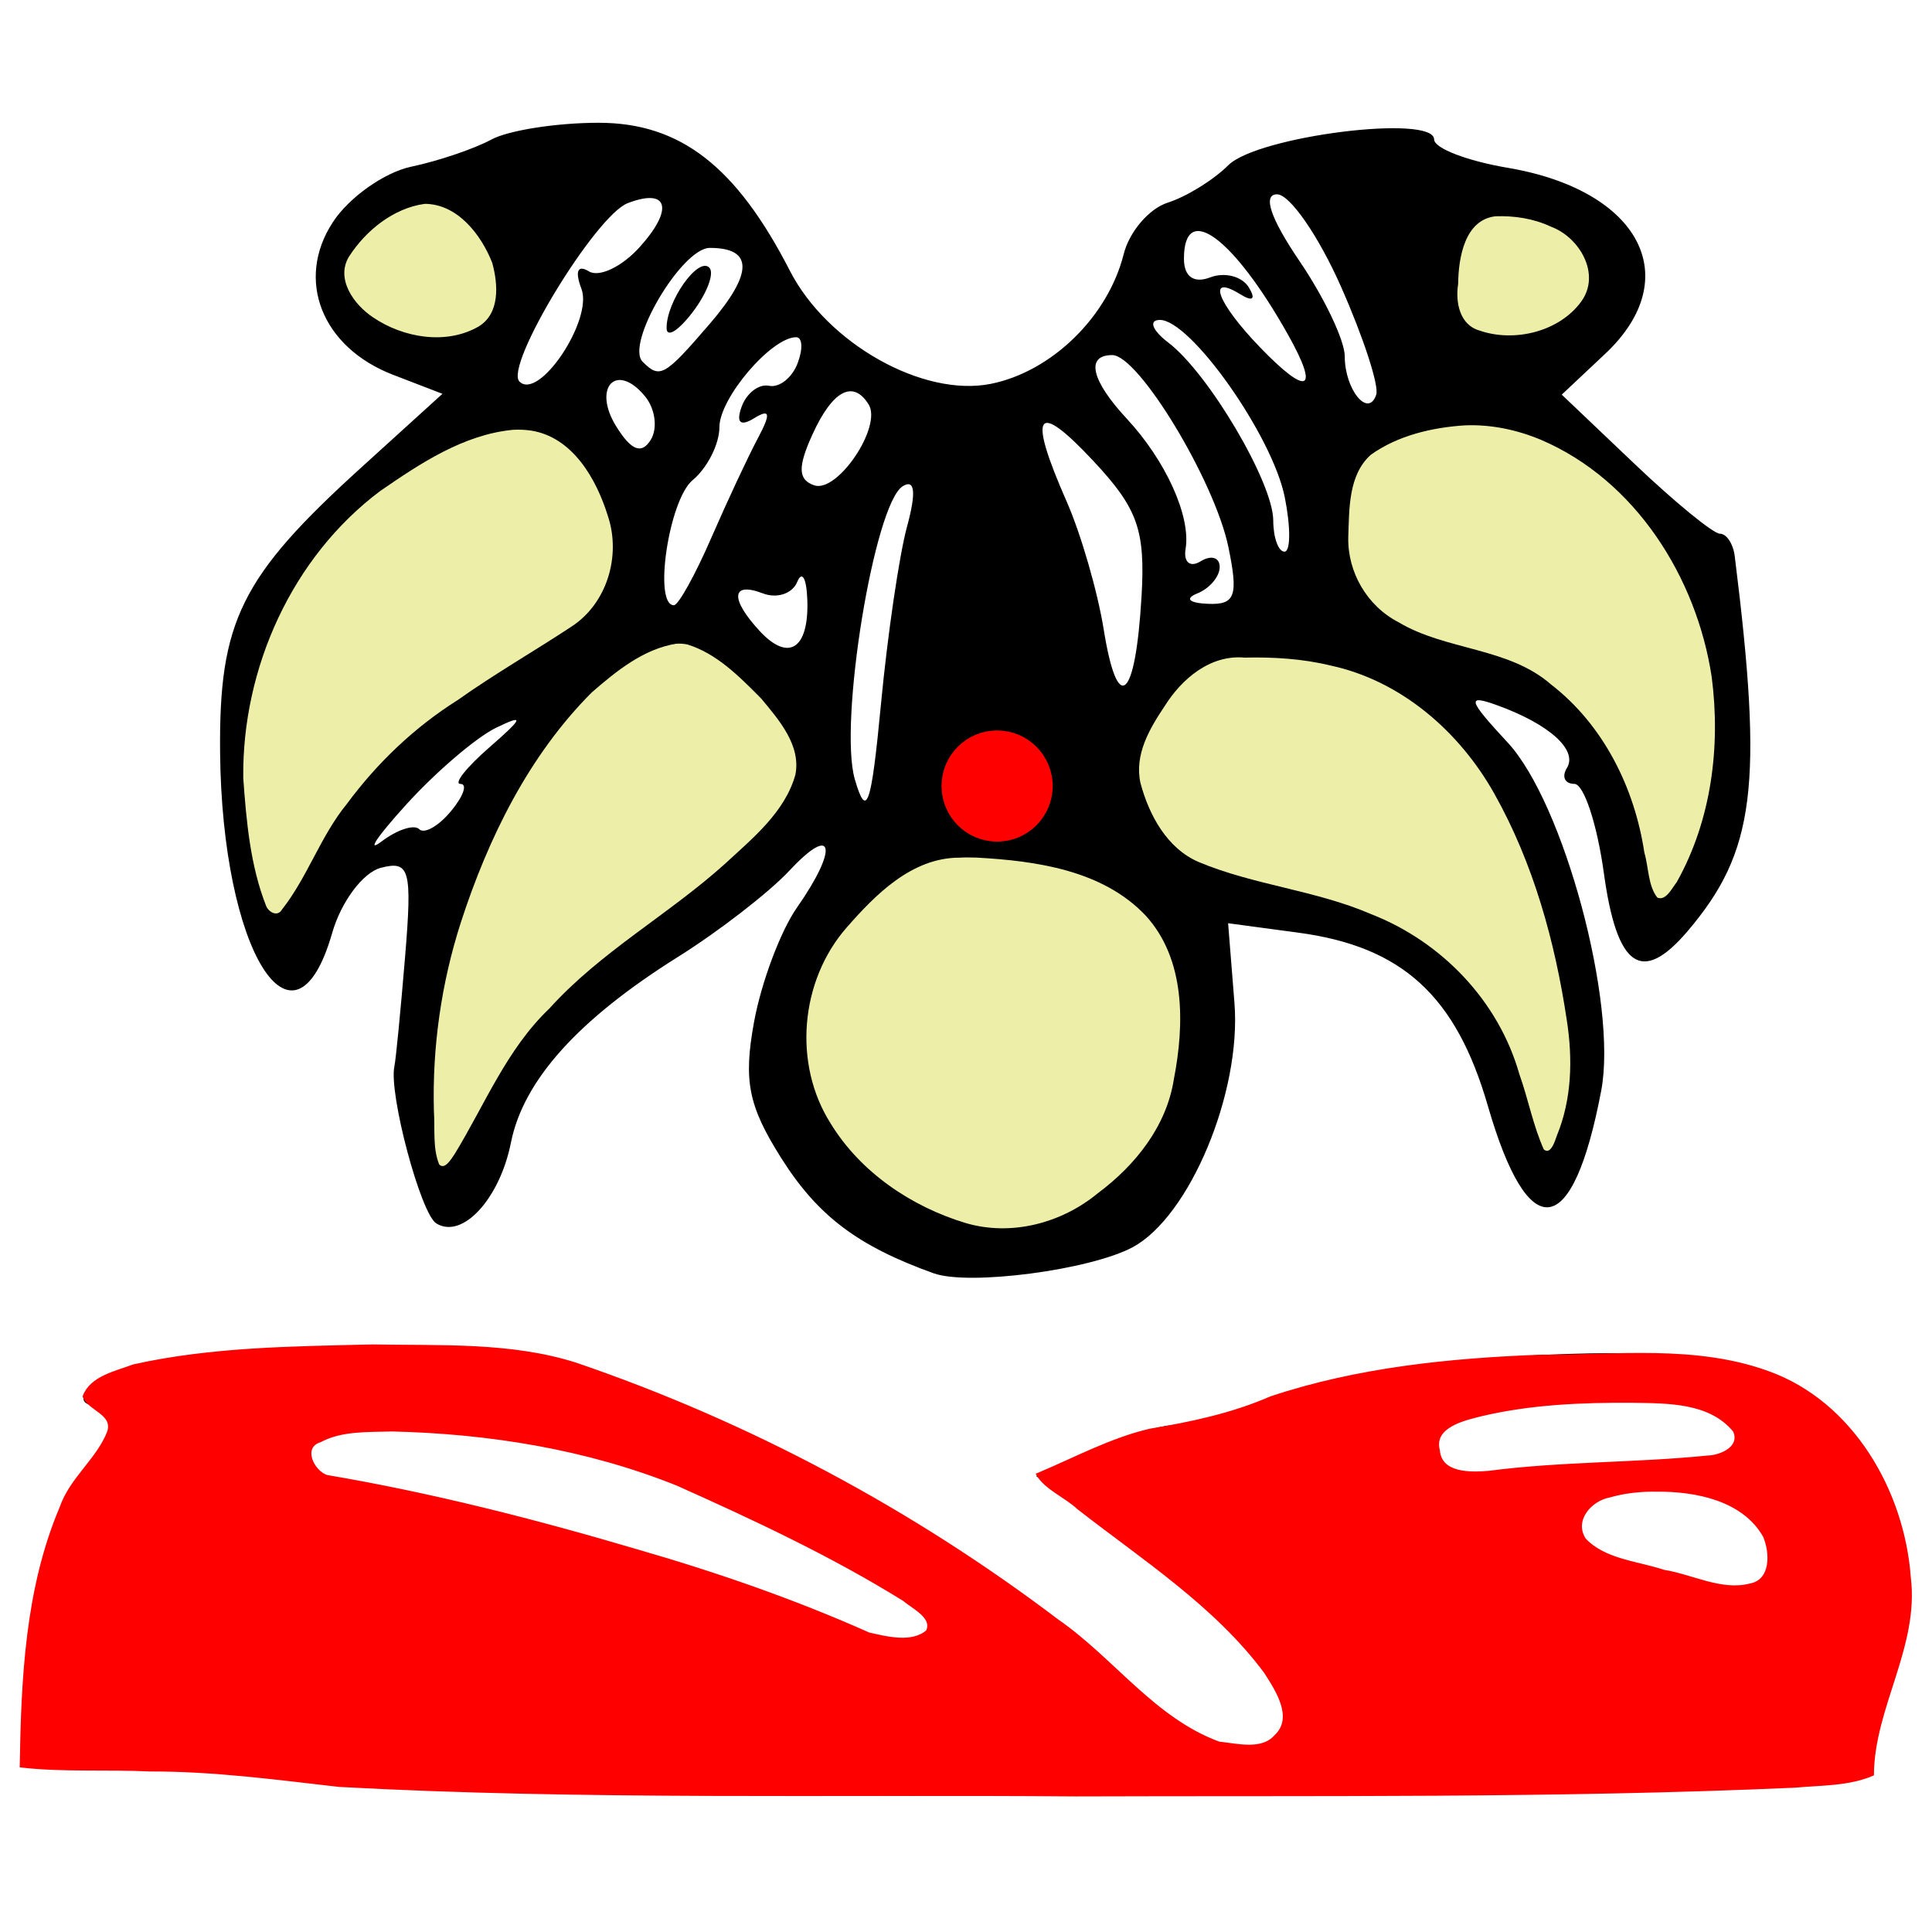
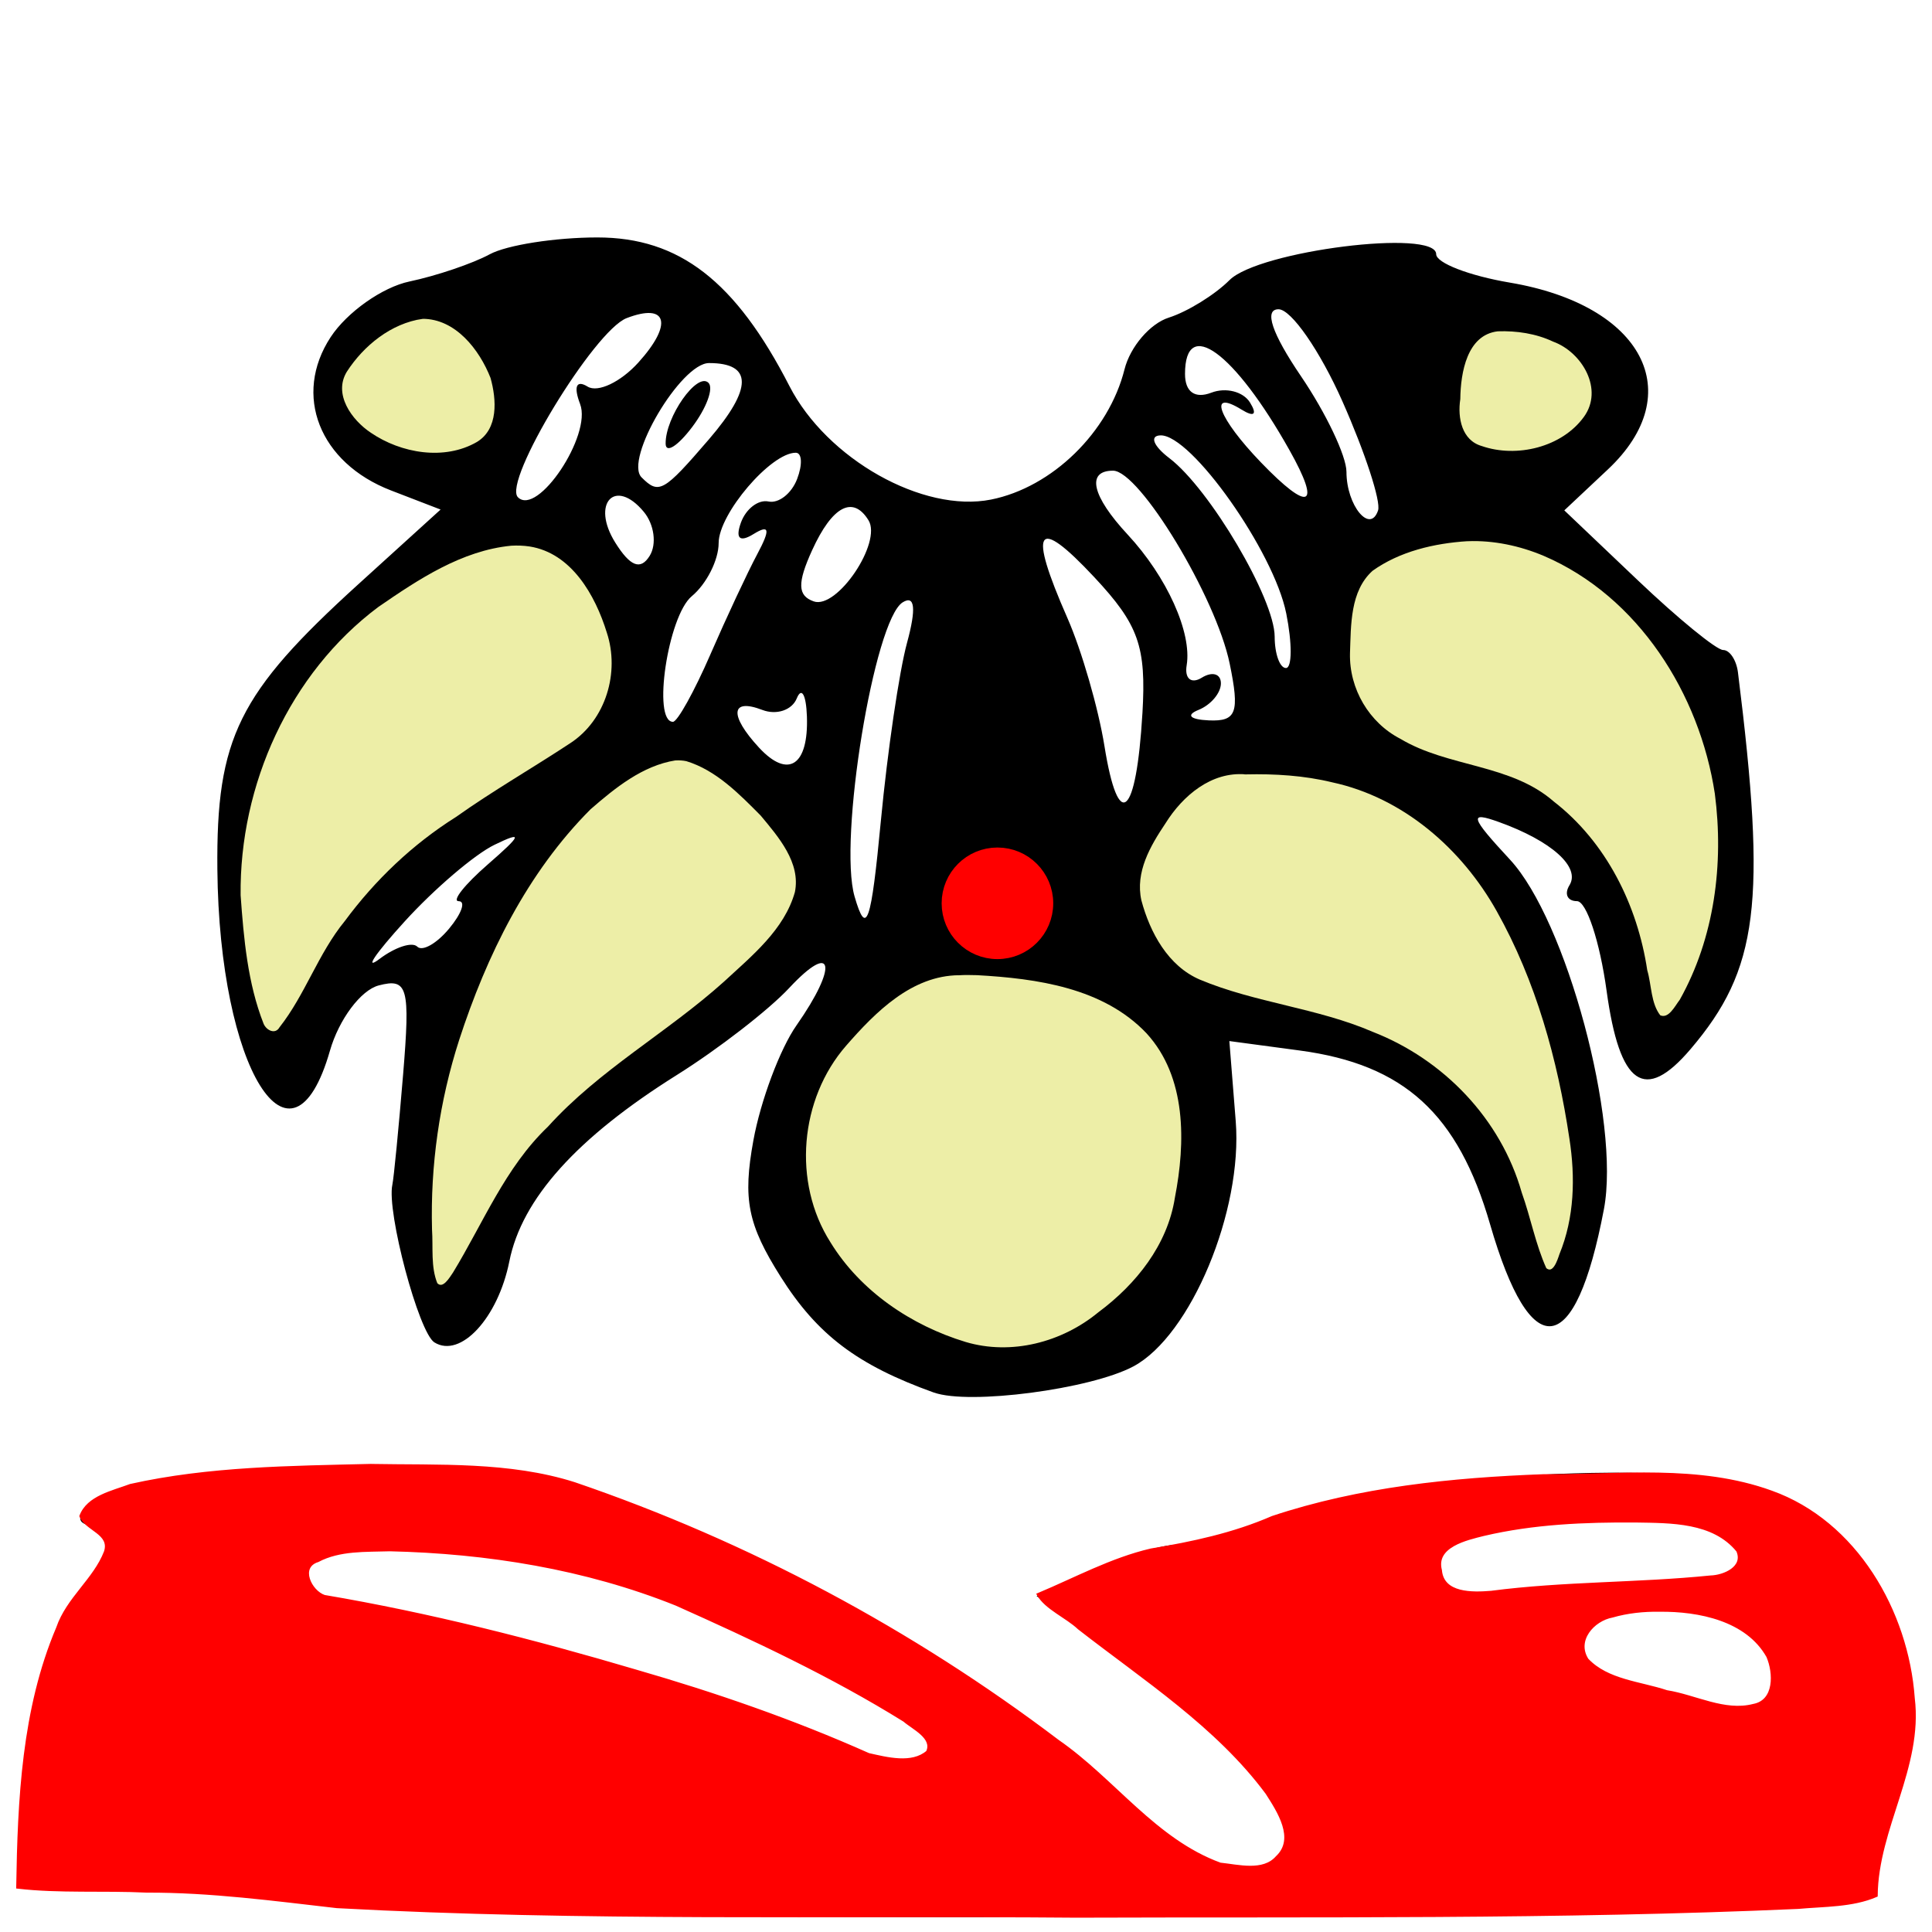
- <svg xmlns="http://www.w3.org/2000/svg" id="svg2985" version="1.1" width="112" height="112">
+ <svg xmlns="http://www.w3.org/2000/svg" id="svg2985" version="1.1" width="1024" height="1024">
  <defs id="defs2989" />
  <path style="fill:#000000" d="" id="path3033" />
-   <g id="g3066" transform="matrix(1.035827,0,0,1.035827,116.1777,-1.993038)">
+   <g id="g3066" transform="matrix(9.507699,0,0,9.507703,1064.475,42.22865)">
    <path id="path3037" d="m -94.398,101.736 c -2.2,-0.453 -6.812,-0.85 -10.25,-0.881 l -6.25,-0.058 0.043,-3.25 c 0.074,-5.494 1.577,-11.513 3.308,-13.245 1.967,-1.967 2.098,-3.189 0.401,-3.755 -0.743,-0.248 -0.237,-0.964 1.25,-1.771 3.011,-1.634 20.934,-2.122 25.429,-0.692 11.027,3.507 25.13,11.598 31.568,18.109 3.436,3.476 7.253,4.621 8.527,2.559 1.044,-1.689 -2.134,-5.603 -8.169,-10.061 l -5.632,-4.161 3.387,-1.522 c 1.863,-0.837 3.951,-1.432 4.641,-1.322 0.69,0.11 2.715,-0.468 4.5,-1.284 5.127,-2.344 21.446,-3.596 27.246,-2.09 7.127,1.851 11.123,10.665 8.107,17.882 -0.839,2.008 -1.314,4.203 -1.056,4.877 0.366,0.954 -8.783,1.255 -41.291,1.357 -22.968,0.072 -43.56,-0.239 -45.76,-0.692 z m 34.31,-9.008 c -0.329,-0.988 -4.03,-3.087 -12.81,-7.263 -7.287,-3.466 -22,-4.917 -22,-2.168 0,0.825 0.815,1.5 1.812,1.5 3.697,0 24.593,5.959 28.11,8.016 2.173,1.271 5.322,1.217 4.889,-0.085 z m 47.009,-4.114 c -0.361,-2.469 -4.781,-4.116 -8.523,-3.177 -3.163,0.794 -2.886,3.191 0.454,3.928 1.512,0.334 3.2,0.757 3.75,0.94 3.057,1.02 4.626,0.405 4.32,-1.691 z m -7.57,-4.804 c 4.206,-0.01 5.75,-0.383 5.75,-1.389 0,-0.756 -1.319,-1.639 -2.931,-1.961 -3.577,-0.715 -12.927,0.297 -13.658,1.479 -0.972,1.573 0.787,3.039 2.951,2.458 1.175,-0.315 4.725,-0.58 7.887,-0.587 z m -39.25,-10.621 c -4.268,-1.533 -6.495,-3.217 -8.541,-6.457 -1.838,-2.912 -2.12,-4.321 -1.52,-7.605 0.405,-2.217 1.485,-5.098 2.399,-6.403 2.341,-3.342 2.069,-4.742 -0.405,-2.087 -1.136,1.22 -3.949,3.398 -6.25,4.841 -5.59,3.504 -8.652,6.909 -9.349,10.396 -0.632,3.16 -2.72,5.42 -4.177,4.519 -0.873,-0.54 -2.671,-7.276 -2.345,-8.789 0.082,-0.381 0.351,-3.143 0.599,-6.138 0.403,-4.878 0.261,-5.397 -1.36,-4.973 -0.996,0.26 -2.219,1.898 -2.718,3.638 -2.15,7.497 -6.176,1.004 -6.276,-10.12 -0.066,-7.315 1.167,-9.806 7.856,-15.881 l 4.588,-4.166 -2.762,-1.064 c -3.994,-1.539 -5.483,-5.318 -3.367,-8.548 0.91,-1.389 2.886,-2.784 4.392,-3.101 1.506,-0.317 3.519,-0.999 4.474,-1.516 0.955,-0.517 3.656,-0.94 6.003,-0.94 4.562,0 7.702,2.429 10.706,8.284 2.089,4.071 7.447,7.087 11.242,6.328 3.408,-0.682 6.56,-3.759 7.439,-7.261 0.315,-1.254 1.425,-2.55 2.467,-2.881 1.042,-0.331 2.566,-1.272 3.386,-2.092 1.636,-1.636 11.521,-2.875 11.521,-1.444 0,0.49 1.848,1.202 4.106,1.584 7.419,1.254 9.994,6.161 5.465,10.415 l -2.429,2.282 4.092,3.892 c 2.25,2.141 4.394,3.892 4.762,3.892 0.369,0 0.741,0.562 0.827,1.25 1.608,12.86 1.143,16.555 -2.643,21 -2.559,3.005 -3.953,2.037 -4.68,-3.25 -0.378,-2.75 -1.122,-5 -1.653,-5 -0.531,0 -0.719,-0.399 -0.417,-0.887 0.625,-1.011 -1.001,-2.469 -3.928,-3.522 -1.701,-0.612 -1.61,-0.301 0.613,2.095 3.144,3.389 6.16,14.612 5.236,19.484 -1.591,8.386 -4.068,8.717 -6.345,0.849 -1.783,-6.163 -4.792,-8.912 -10.607,-9.692 l -3.929,-0.527 0.355,4.464 c 0.398,4.998 -2.507,11.961 -5.703,13.671 -2.381,1.274 -9.159,2.163 -11.122,1.458 z m 10.083,-5.175 c 2.363,-2.112 3.237,-3.876 3.625,-7.317 0.725,-6.433 -2.367,-9.969 -9.297,-10.635 -4.474,-0.43 -5.294,-0.177 -8.191,2.53 -5.277,4.929 -4.321,12.343 2.094,16.255 4.45,2.713 8.089,2.456 11.769,-0.832 z m -34.789,-5.33 c 1.282,-2.532 4.091,-5.687 6.706,-7.53 8.516,-6.002 11.096,-8.924 10.147,-11.49 -0.469,-1.268 -2.064,-3.21 -3.545,-4.316 -2.474,-1.847 -2.911,-1.888 -5.377,-0.504 -5.731,3.217 -11.224,14.785 -11.224,23.639 0,6.328 0.187,6.339 3.294,0.2 z m 59.77,-6.026 c -2.752,-12.834 -8.355,-18.397 -18.098,-17.972 -1.687,0.074 -3.127,1.113 -4.305,3.109 -1.53,2.59 -1.592,3.372 -0.456,5.741 1.087,2.269 2.391,2.975 7.539,4.085 7.569,1.632 11.591,5.03 13.306,11.246 1.215,4.402 1.229,4.413 2.17,1.681 0.62,-1.799 0.566,-4.525 -0.155,-7.89 z M -88.285,42.312 c 2.262,-1.658 5.525,-3.782 7.25,-4.719 3.585,-1.947 4.221,-5.803 1.58,-9.574 -2.125,-3.034 -5.244,-2.79 -10.723,0.84 -5.874,3.891 -9.275,11.744 -8.2,18.931 0.976,6.522 1.523,6.791 3.874,1.91 1.166,-2.421 3.942,-5.718 6.219,-7.388 z m 71.918,3.299 c 1.921,-11.372 -7.458,-22.378 -16.562,-19.436 -3.032,0.98 -3.508,1.587 -3.776,4.811 -0.345,4.153 1.823,6.263 7.629,7.425 4.158,0.832 8.006,5.458 8.831,10.615 0.577,3.607 0.798,3.875 1.927,2.33 0.702,-0.959 1.58,-3.545 1.952,-5.746 z m -72.332,2.719 c 0.284,0.284 1.085,-0.17 1.78,-1.009 0.696,-0.838 0.935,-1.524 0.532,-1.524 -0.403,0 0.329,-0.925 1.628,-2.056 1.898,-1.653 1.969,-1.866 0.361,-1.086 -1.1,0.534 -3.35,2.454 -5,4.268 -1.65,1.814 -2.284,2.756 -1.408,2.095 0.876,-0.662 1.824,-0.971 2.107,-0.688 z m 27.302,-16.932 c 0.523,-1.918 0.442,-2.684 -0.24,-2.262 -1.591,0.984 -3.597,13.25 -2.682,16.401 0.66,2.271 0.92,1.52 1.467,-4.239 0.366,-3.85 1.02,-8.305 1.455,-9.899 z m 13.124,3.929 c 0.22,-3.731 -0.208,-4.943 -2.682,-7.591 -3.237,-3.465 -3.709,-2.748 -1.499,2.277 0.794,1.806 1.723,5.017 2.064,7.136 0.779,4.84 1.774,3.983 2.116,-1.822 z m -18.704,0.161 c -0.043,-1.205 -0.297,-1.654 -0.565,-0.997 -0.267,0.657 -1.132,0.946 -1.921,0.643 -1.768,-0.678 -1.854,0.295 -0.185,2.1 1.625,1.758 2.77,1.009 2.671,-1.746 z m -5.384,-3.441 c 0.897,-2.062 2.076,-4.585 2.621,-5.605 0.735,-1.378 0.68,-1.663 -0.214,-1.111 -0.773,0.478 -1.023,0.247 -0.699,-0.645 0.278,-0.764 0.968,-1.291 1.535,-1.171 0.567,0.12 1.284,-0.442 1.594,-1.25 0.31,-0.808 0.276,-1.468 -0.076,-1.468 -1.388,0 -4.297,3.407 -4.297,5.033 0,0.947 -0.675,2.283 -1.5,2.967 -1.328,1.102 -2.21,7 -1.047,7 0.249,0 1.187,-1.688 2.084,-3.75 z m 28.951,0.5 c -0.765,-3.708 -5.025,-10.75 -6.502,-10.75 -1.504,0 -1.181,1.413 0.815,3.561 2.189,2.357 3.593,5.467 3.29,7.289 -0.124,0.743 0.255,1.054 0.842,0.691 0.587,-0.363 1.067,-0.22 1.067,0.316 0,0.537 -0.562,1.203 -1.25,1.48 -0.718,0.29 -0.471,0.538 0.579,0.583 1.543,0.067 1.724,-0.43 1.159,-3.171 z m 3.153,-2.796 c -0.69,-3.45 -5.296,-9.97 -7.009,-9.922 -0.622,0.018 -0.401,0.588 0.492,1.268 2.255,1.716 5.868,7.839 5.873,9.951 0.002,0.963 0.285,1.75 0.629,1.75 0.344,0 0.351,-1.371 0.016,-3.046 z m -23.288,-5.191 c -0.866,-1.401 -2.022,-0.786 -3.141,1.671 -0.835,1.833 -0.813,2.537 0.089,2.853 1.301,0.455 3.821,-3.281 3.052,-4.525 z m -12.524,-0.468 c -1.602,-1.931 -2.958,-0.474 -1.593,1.712 0.836,1.339 1.414,1.56 1.922,0.737 0.4,-0.647 0.252,-1.749 -0.329,-2.449 z m 38.953,-6.141 c -1.256,-2.833 -2.861,-5.151 -3.569,-5.152 -0.824,-8.4e-4 -0.376,1.338 1.25,3.731 1.395,2.053 2.536,4.453 2.536,5.333 0,1.871 1.318,3.479 1.762,2.149 0.167,-0.501 -0.724,-3.228 -1.979,-6.061 z m -42.503,0.134 c -0.376,-0.98 -0.212,-1.363 0.416,-0.975 0.57,0.352 1.844,-0.252 2.83,-1.342 1.937,-2.141 1.62,-3.347 -0.652,-2.476 -1.814,0.696 -6.928,9.119 -6.062,9.986 1.093,1.093 4.132,-3.459 3.467,-5.193 z m 39.539,2.56 c -3.072,-5.466 -5.819,-7.468 -5.819,-4.24 0,1.002 0.553,1.395 1.468,1.044 0.807,-0.31 1.777,-0.063 2.155,0.548 0.416,0.673 0.231,0.829 -0.468,0.397 -1.908,-1.179 -1.304,0.467 1.081,2.945 2.697,2.802 3.381,2.503 1.584,-0.693 z m -32.363,-0.591 c 2.446,-2.843 2.449,-4.256 0.01,-4.256 -1.572,0 -4.749,5.385 -3.76,6.373 0.966,0.966 1.222,0.821 3.75,-2.117 z m -2.409,0.244 c -0.025,-1.486 1.76,-4.026 2.388,-3.398 0.299,0.299 -0.112,1.411 -0.914,2.471 -0.802,1.06 -1.465,1.477 -1.474,0.927 z m -9.658,-1.072 c 0.755,-1.969 -0.8,-4.987 -3.006,-5.834 -1.778,-0.682 -5.383,1.904 -5.383,3.861 0,3.343 7.213,5.039 8.389,1.973 z m 60.68,-0.011 c 1.779,-2.144 0.048,-4.818 -3.386,-5.229 -2.082,-0.249 -2.742,0.197 -3.243,2.193 -0.346,1.378 -0.335,2.982 0.024,3.563 0.987,1.596 5.116,1.267 6.605,-0.527 z" style="fill:#000000" />
    <path id="path3041" d="m -58.496,49.864 c -2.666,0.019 -4.699,2.069 -6.336,3.945 -2.611,2.99 -3.024,7.67 -0.884,11.032 1.682,2.745 4.529,4.66 7.565,5.583 2.576,0.768 5.418,0.021 7.462,-1.667 2.107,-1.565 3.867,-3.764 4.283,-6.414 0.602,-3.095 0.664,-6.759 -1.599,-9.226 -2.423,-2.553 -6.145,-3.07 -9.49,-3.256 -0.333,-0.009 -0.668,-0.016 -1.001,0.004 z" style="fill:#edeea7;fill-opacity:1;stroke:#000000;stroke-width:0.119;stroke-opacity:1" />
    <path id="path3043" d="m -42.516,38.667 c -1.938,-0.168 -3.555,1.206 -4.52,2.755 -0.855,1.274 -1.708,2.74 -1.353,4.342 0.483,1.807 1.498,3.691 3.296,4.46 3.093,1.298 6.549,1.578 9.638,2.912 3.934,1.533 7.112,4.837 8.27,8.921 0.5,1.396 0.77,2.89 1.379,4.236 0.465,0.388 0.725,-0.476 0.834,-0.793 0.845,-2.054 0.897,-4.316 0.559,-6.487 -0.658,-4.401 -1.871,-8.795 -4.059,-12.692 -1.954,-3.489 -5.235,-6.353 -9.206,-7.208 -1.578,-0.385 -3.215,-0.481 -4.838,-0.445 z" style="fill:#edeea7;fill-opacity:1;stroke:#000000;stroke-width:0.119;stroke-opacity:1" />
    <path id="path3045" d="m -30.151,25.668 c -1.862,0.118 -3.8,0.568 -5.332,1.665 -1.28,1.155 -1.221,3.064 -1.279,4.653 -0.045,1.99 1.072,3.902 2.844,4.813 2.663,1.596 6.152,1.398 8.535,3.485 2.916,2.257 4.651,5.76 5.194,9.374 0.247,0.834 0.195,1.849 0.745,2.549 0.542,0.244 0.902,-0.535 1.175,-0.882 1.946,-3.467 2.476,-7.61 1.965,-11.527 -0.846,-5.578 -4.273,-11.036 -9.581,-13.31 -1.346,-0.565 -2.803,-0.875 -4.267,-0.819 z" style="fill:#edeea7;fill-opacity:1;stroke:#000000;stroke-width:0.119;stroke-opacity:1" />
    <path id="path3047" d="m -74.309,37.888 c -1.851,0.292 -3.395,1.546 -4.772,2.744 -3.541,3.547 -5.807,8.171 -7.341,12.891 -1.099,3.415 -1.609,6.994 -1.513,10.582 0.068,0.999 -0.08,2.082 0.304,3.022 0.385,0.397 0.784,-0.323 0.971,-0.59 1.688,-2.762 2.907,-5.858 5.287,-8.127 2.856,-3.166 6.642,-5.236 9.803,-8.075 1.56,-1.444 3.388,-2.911 3.982,-5.035 0.337,-1.676 -0.93,-3.125 -1.924,-4.319 -1.207,-1.217 -2.497,-2.539 -4.171,-3.048 -0.205,-0.043 -0.417,-0.054 -0.627,-0.044 z" style="fill:#edeea7;fill-opacity:1;stroke:#000000;stroke-width:0.119;stroke-opacity:1" />
    <path id="path3049" d="m -83.463,25.92 c -2.782,0.271 -5.205,1.887 -7.447,3.431 -4.961,3.714 -7.765,9.959 -7.695,16.116 0.174,2.421 0.391,4.907 1.283,7.178 0.165,0.408 0.72,0.685 0.997,0.211 1.436,-1.826 2.158,-4.115 3.633,-5.914 1.692,-2.289 3.773,-4.273 6.181,-5.788 2.061,-1.463 4.267,-2.726 6.373,-4.115 2.011,-1.311 2.804,-3.997 2.061,-6.24 -0.647,-2.093 -1.984,-4.46 -4.349,-4.835 -0.343,-0.051 -0.692,-0.063 -1.038,-0.044 z" style="fill:#edeea7;fill-opacity:1;stroke:#000000;stroke-width:0.119;stroke-opacity:1" />
    <path id="path3051" d="m -88.405,13.273 c -1.772,0.252 -3.321,1.504 -4.271,2.977 -0.789,1.294 0.276,2.764 1.357,3.481 1.699,1.161 4.146,1.58 5.98,0.515 1.238,-0.753 1.121,-2.425 0.782,-3.637 -0.626,-1.596 -1.973,-3.339 -3.849,-3.337 z" style="fill:#edeea7;fill-opacity:1;stroke:#000000;stroke-width:0.119;stroke-opacity:1" />
    <path id="path3053" d="m -28.145,13.896 c -1.135,-0.074 -2.047,0.836 -2.251,1.909 -0.299,1.31 -0.652,2.856 0.056,4.093 1.244,1.292 3.305,0.988 4.838,0.463 1.536,-0.512 2.901,-2.211 2.239,-3.867 -0.769,-1.831 -3.029,-2.626 -4.883,-2.599 z" style="fill:#ff0000;fill-opacity:1;stroke:#000000;stroke-width:0.119;stroke-opacity:1" />
    <path id="path3060" d="m -91.289,77.25 c -4.473,0.109 -9.016,0.138 -13.397,1.117 -0.981,0.37 -2.367,0.643 -2.763,1.709 0.305,0.751 1.709,0.948 1.369,1.992 -0.6,1.556 -2.105,2.604 -2.664,4.242 -1.926,4.537 -2.148,9.58 -2.228,14.451 2.316,0.269 4.809,0.105 7.194,0.221 3.556,-0.012 7.08,0.463 10.602,0.865 13.72,0.745 27.465,0.418 41.197,0.532 13.421,-0.049 26.852,0.106 40.263,-0.489 1.451,-0.133 3.015,-0.086 4.348,-0.661 0.037,-3.776 2.536,-7.161 2.066,-11.006 -0.347,-4.828 -3.209,-9.807 -7.917,-11.488 -4.052,-1.47 -8.469,-0.893 -12.694,-0.911 -5.094,0.189 -10.261,0.711 -15.112,2.327 -2.167,0.943 -4.454,1.43 -6.769,1.814 -2.206,0.516 -4.206,1.61 -6.282,2.48 0.438,0.767 1.574,1.224 2.268,1.877 3.649,2.843 7.702,5.45 10.474,9.186 0.634,0.994 1.676,2.552 0.561,3.592 -0.761,0.863 -2.154,0.484 -3.167,0.378 -3.643,-1.332 -5.928,-4.693 -9.048,-6.854 -8.137,-6.165 -17.28,-11.056 -26.948,-14.356 -3.633,-1.157 -7.58,-0.945 -11.352,-1.017 z m 70.518,3.099 c 1.965,0.033 4.327,-0.009 5.684,1.652 0.416,0.947 -0.762,1.449 -1.515,1.468 -4.065,0.412 -8.17,0.324 -12.228,0.855 -1.047,0.086 -2.712,0.13 -2.831,-1.227 -0.351,-1.365 1.46,-1.76 2.412,-1.998 2.776,-0.653 5.637,-0.77 8.479,-0.75 z M -90.235,81.953 c 5.439,0.125 10.923,1.005 15.982,3.036 4.325,1.935 8.684,3.972 12.71,6.476 0.478,0.422 1.671,0.955 1.29,1.757 -0.865,0.746 -2.268,0.375 -3.288,0.147 -4.195,-1.871 -8.545,-3.375 -12.96,-4.65 -5.714,-1.689 -11.518,-3.172 -17.379,-4.164 -0.785,-0.265 -1.461,-1.658 -0.362,-1.998 1.21,-0.643 2.674,-0.56 4.006,-0.603 z m 70.791,3.371 c 2.2,-0.023 4.875,0.512 6.035,2.569 0.396,0.92 0.452,2.505 -0.802,2.737 -1.618,0.417 -3.248,-0.516 -4.834,-0.766 -1.485,-0.496 -3.312,-0.59 -4.437,-1.782 -0.695,-1.084 0.329,-2.236 1.4,-2.433 0.844,-0.245 1.75,-0.34 2.637,-0.325 z" style="fill:#ff0000;fill-opacity:1;stroke:#ff0000;stroke-width:0.168;stroke-opacity:1" />
    <path id="path3062" d="m -28.469,13.944 c -1.798,0.208 -2.149,2.385 -2.168,3.859 -0.163,1.058 0.088,2.364 1.256,2.701 1.976,0.685 4.532,0.07 5.783,-1.652 1.157,-1.587 -0.087,-3.721 -1.746,-4.326 -0.966,-0.456 -2.062,-0.619 -3.125,-0.582 z" style="fill:#edeea7;fill-opacity:1;stroke:#000000;stroke-width:0.168;stroke-opacity:1" />
    <path transform="matrix(1.23569,0,0,1.23569,14.4554,-11.55481)" d="m -55.288,46.508 c 0,1.114 -0.903,2.017 -2.017,2.017 -1.114,0 -2.017,-0.903 -2.017,-2.017 0,-1.114 0.903,-2.017 2.017,-2.017 1.114,0 2.017,0.903 2.017,2.017 z" id="path3064" style="fill:#ff0000;fill-opacity:1;stroke:#ff0000;stroke-opacity:1" />
  </g>
</svg>
